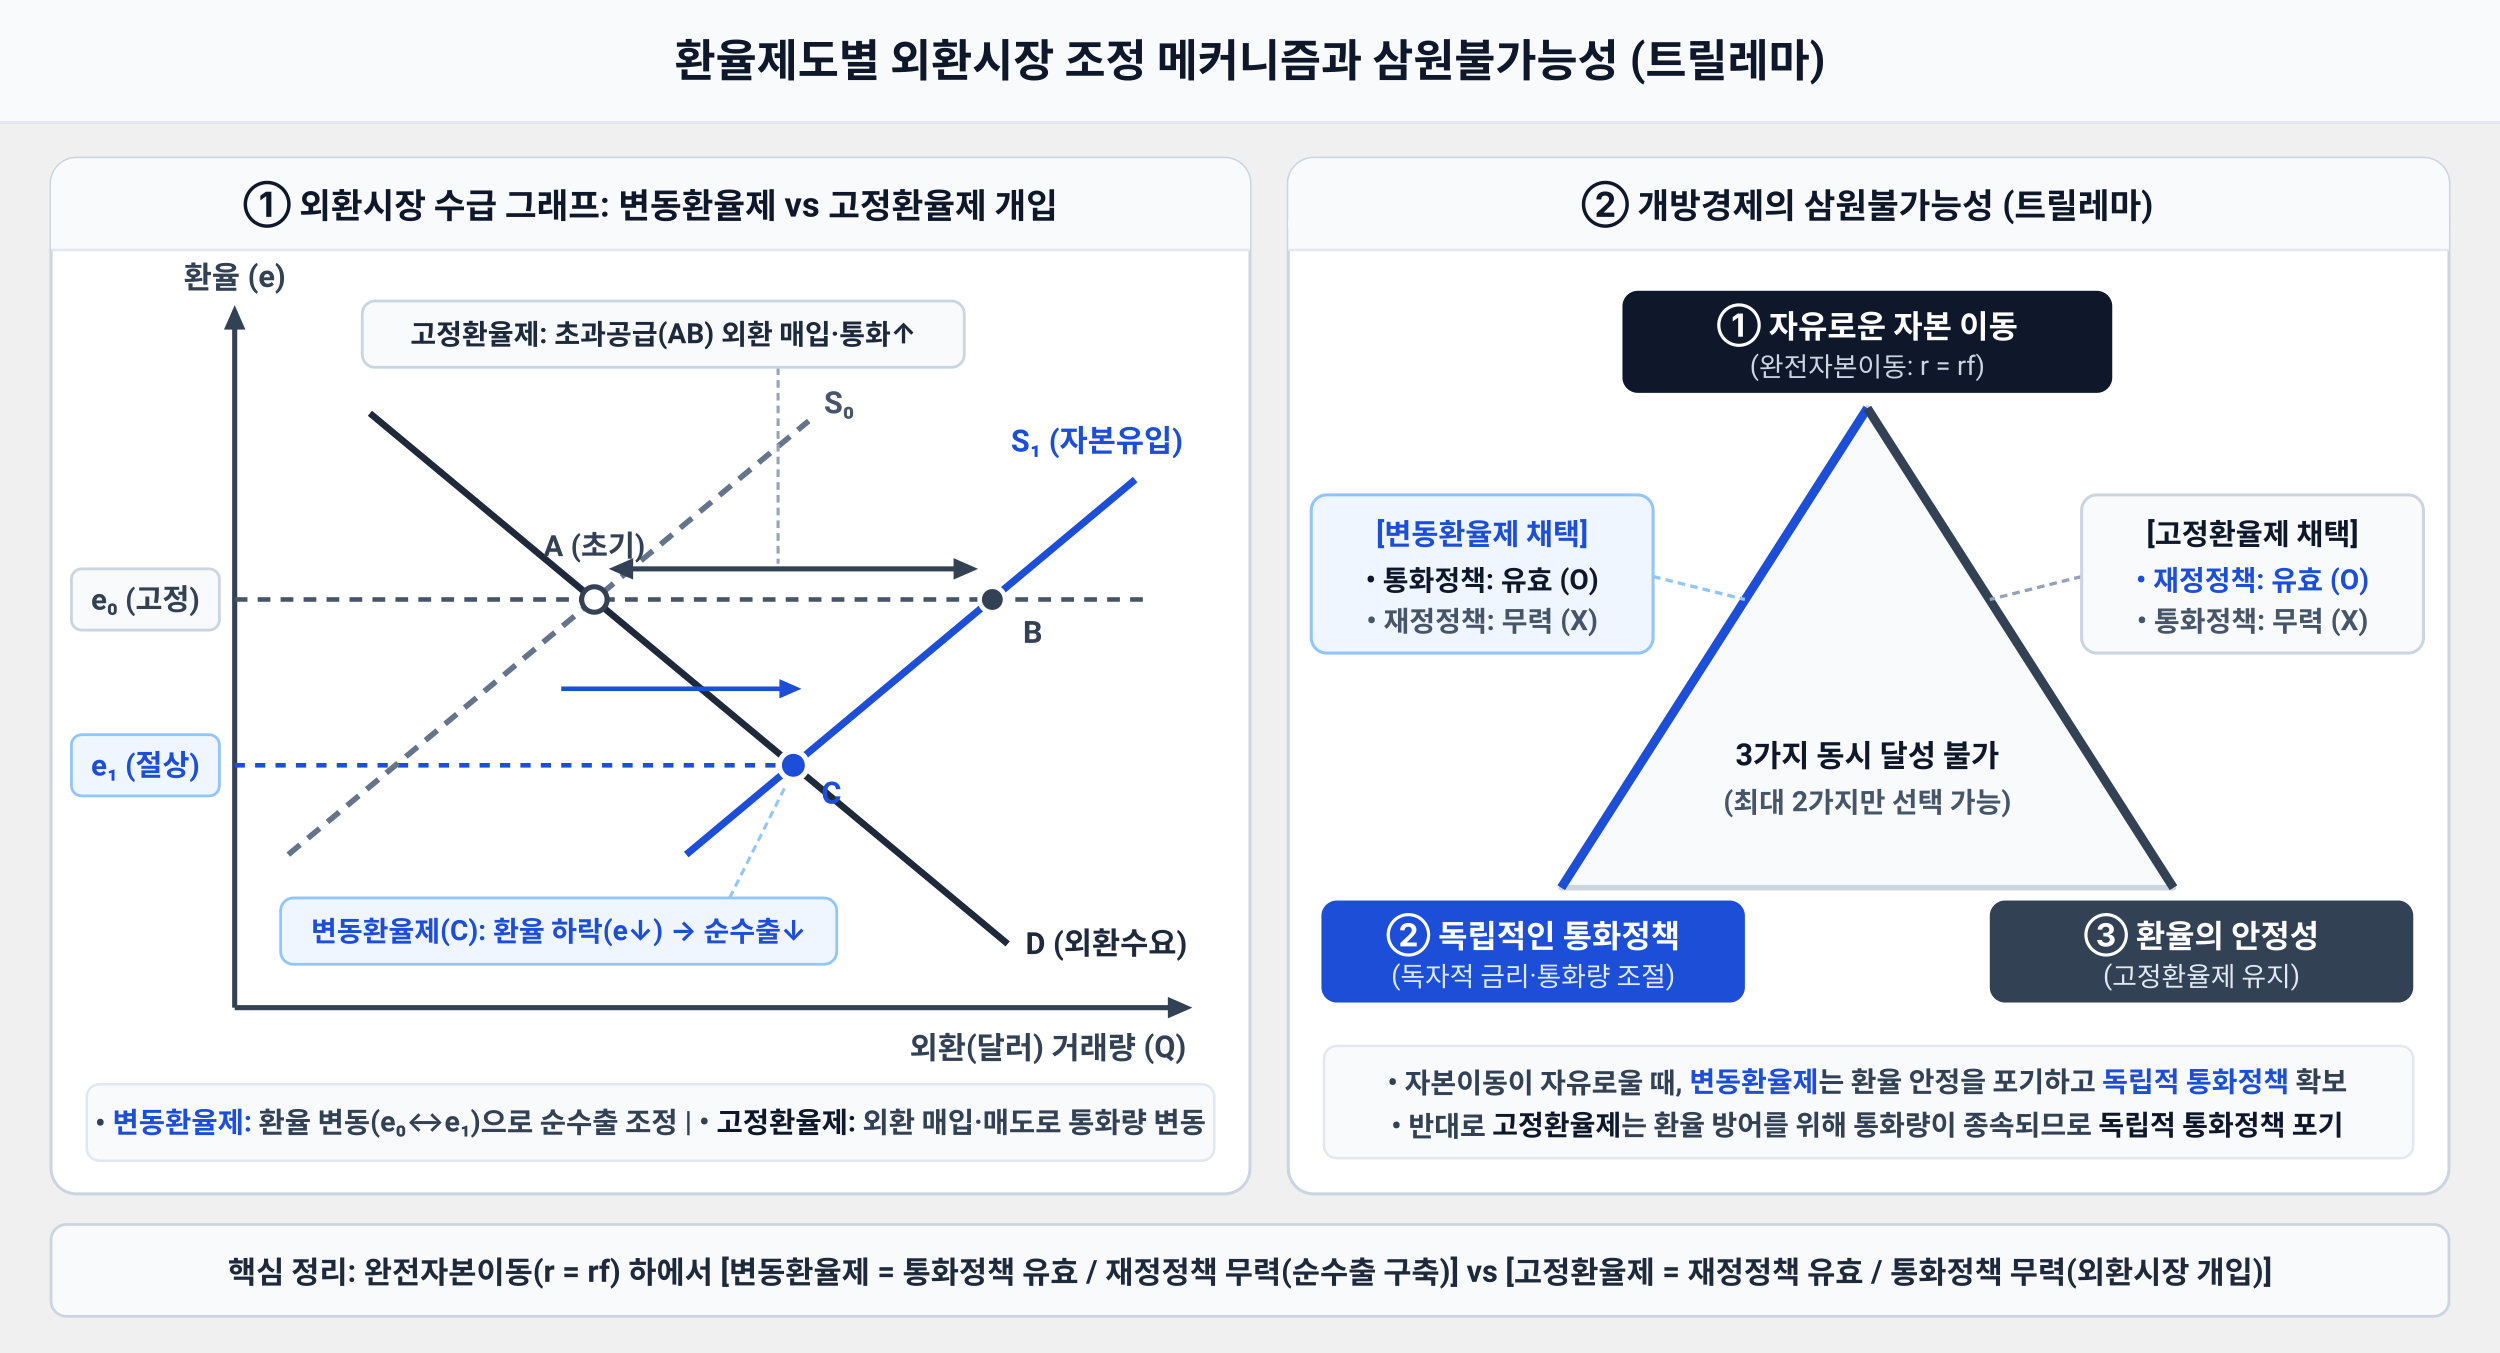
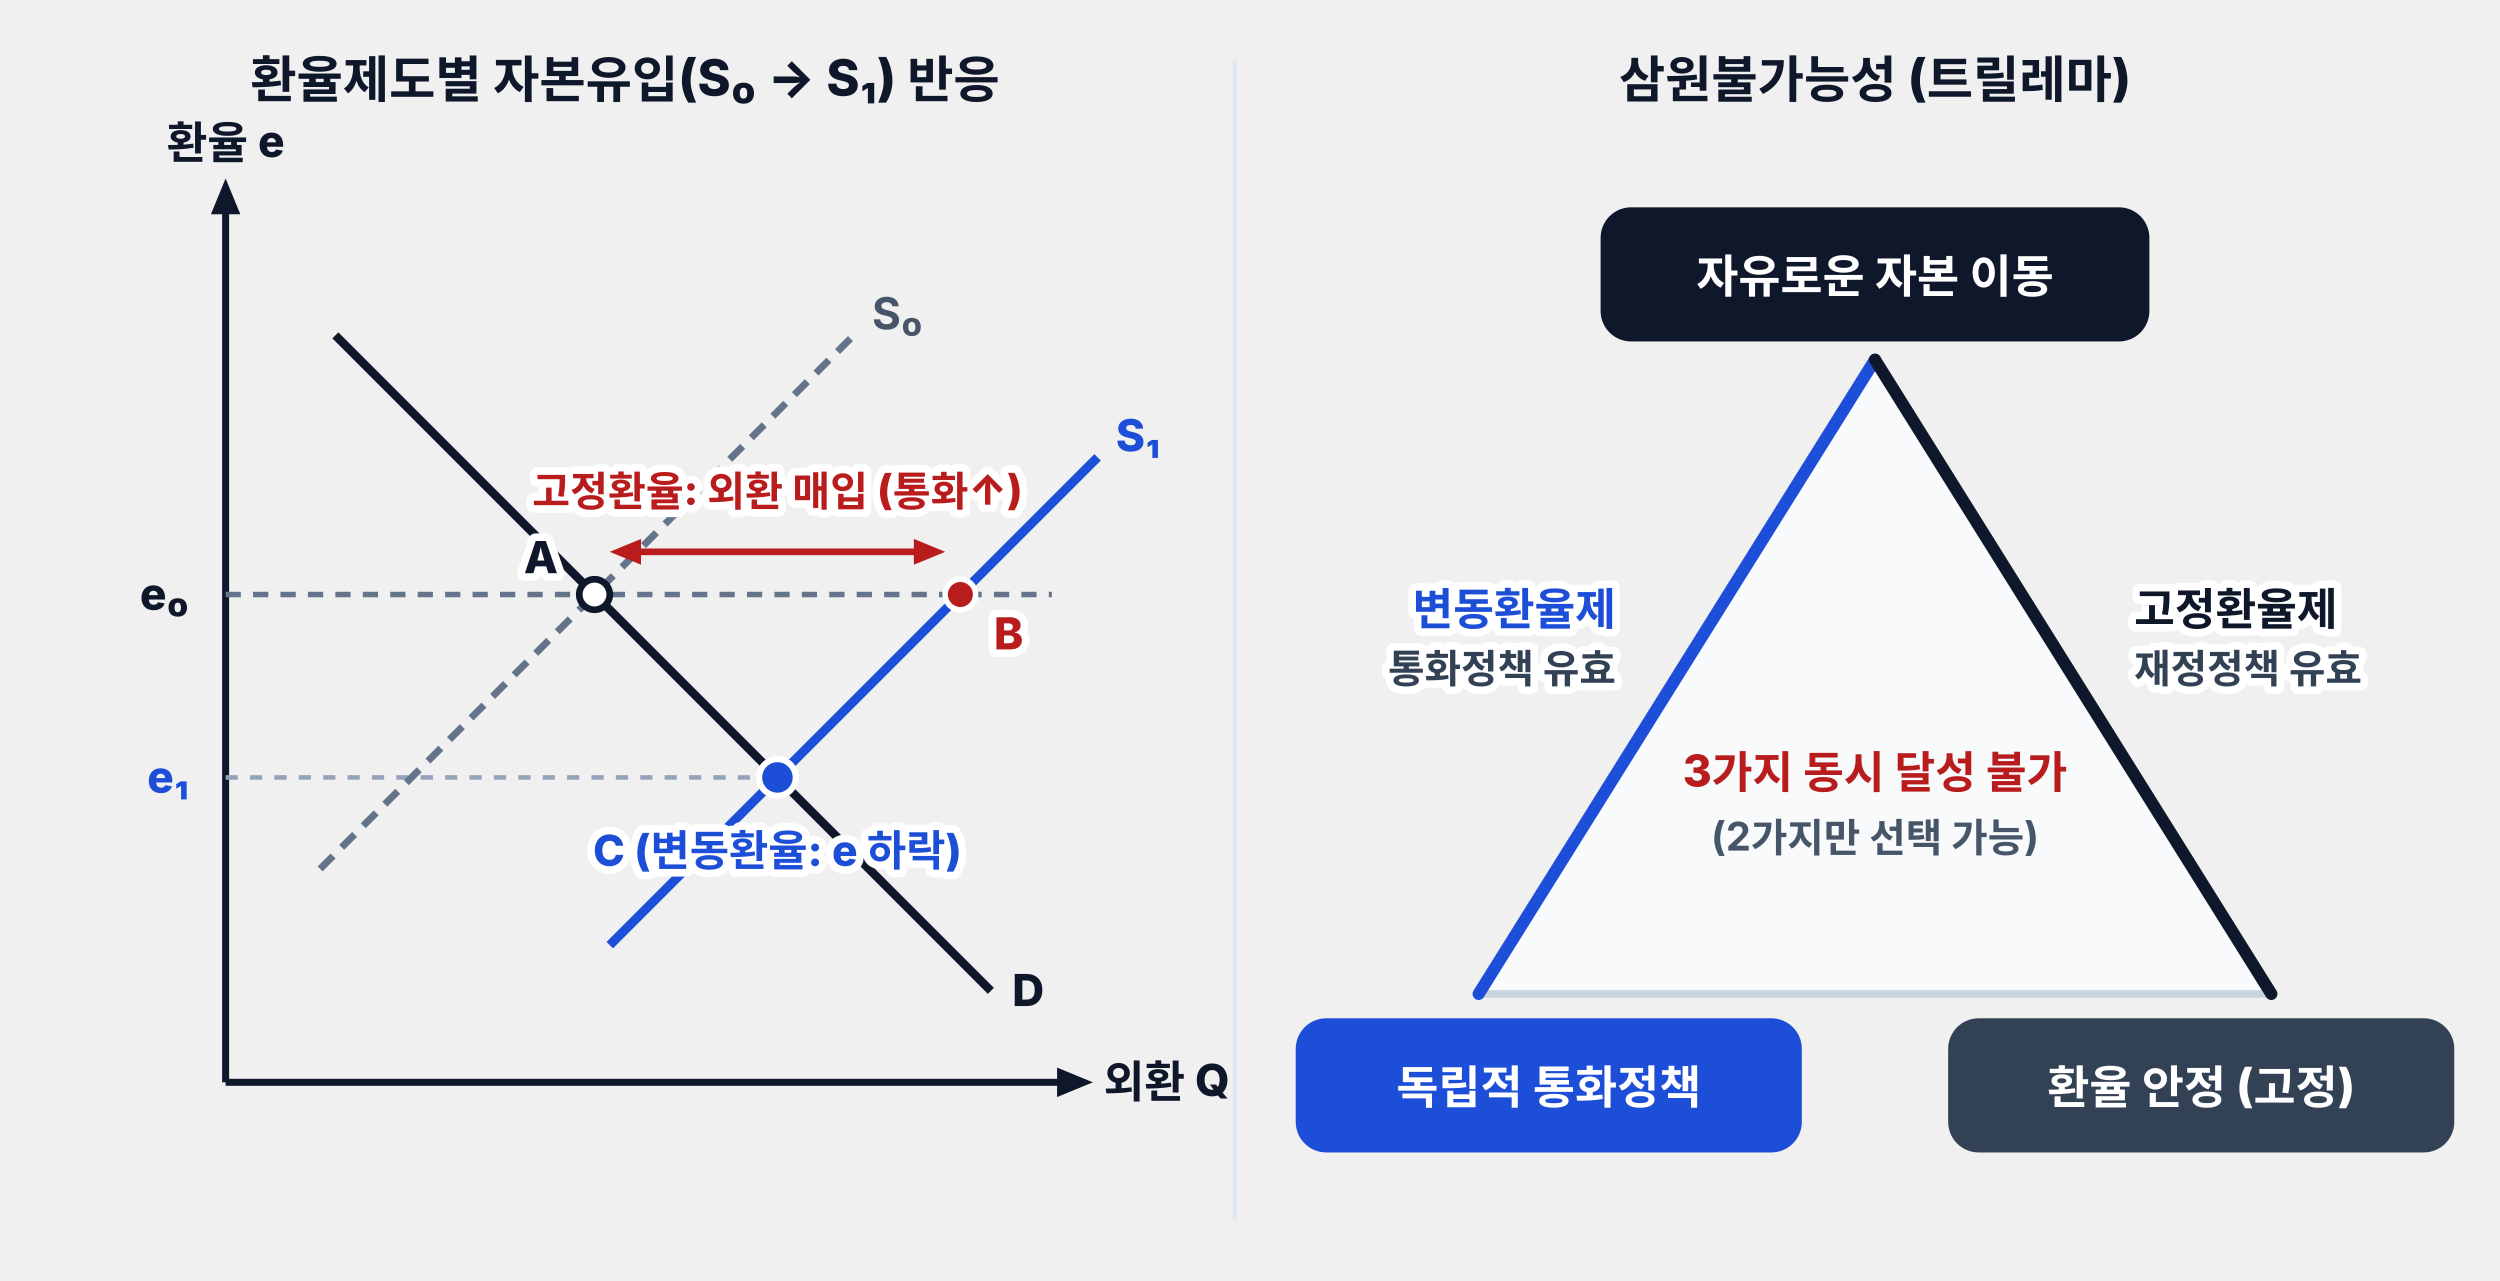
- <svg xmlns="http://www.w3.org/2000/svg" viewBox="0 0 980 530" width="100%" height="100%" style="background:#ffffff; font-family:'Pretendard', -apple-system, BlinkMacSystemFont, 'Segoe UI', Roboto, sans-serif;">
+ <svg xmlns="http://www.w3.org/2000/svg" viewBox="0 0 820 420" width="1230" height="630" style="background:#ffffff; font-family:'Pretendard', -apple-system, BlinkMacSystemFont, 'Apple SD Gothic Neo', sans-serif;">
  <defs>
+     <style>
+       .halo { paint-order: stroke; stroke: #ffffff; stroke-width: 5px; stroke-linejoin: round; }
+     </style>
    <marker id="axis-arr" viewBox="0 0 10 10" refX="6" refY="5" markerWidth="6" markerHeight="6" orient="auto-start-reverse">
-       <path d="M 0 1.5 L 8 5 L 0 8.5 z" fill="#334155" />
+       <path d="M 0 1.5 L 8.5 5 L 0 8.5 z" fill="#0f172a" />
    </marker>
-     <marker id="blue-arr" viewBox="0 0 10 10" refX="6" refY="5" markerWidth="6" markerHeight="6" orient="auto-start-reverse">
-       <path d="M 0 1.5 L 8 5 L 0 8.5 z" fill="#1d4ed8" />
+     <marker id="blue-arr" viewBox="0 0 10 10" refX="6" refY="5" markerWidth="5.5" markerHeight="5.5" orient="auto-start-reverse">
+       <path d="M 0 1.5 L 8.5 5 L 0 8.5 z" fill="#1d4ed8" />
    </marker>
-     <marker id="slate-arr" viewBox="0 0 10 10" refX="6" refY="5" markerWidth="6" markerHeight="6" orient="auto-start-reverse">
-       <path d="M 0 1.5 L 8 5 L 0 8.5 z" fill="#334155" />
+     <marker id="red-arr" viewBox="0 0 10 10" refX="6" refY="5" markerWidth="5.5" markerHeight="5.5" orient="auto-start-reverse">
+       <path d="M 0 1.5 L 8.5 5 L 0 8.5 z" fill="#b91c1c" />
    </marker>
  </defs>
-   <rect x="0" y="0" width="980" height="48" fill="#f8fafc" />
-   <text x="490" y="30" font-size="17.5" font-weight="700" text-anchor="middle" fill="#0f172a">환율제도별 외환시장 조정 메커니즘과 삼원불가능성 (트릴레마)</text>
-   <line x1="0" y1="48" x2="980" y2="48" stroke="#e2e8f0" stroke-width="1.2" />
-   <rect x="20" y="62" width="470" height="406" rx="10" fill="#ffffff" stroke="#cbd5e1" stroke-width="1.2" />
-   <rect x="20" y="62" width="470" height="36" rx="10" fill="#f8fafc" />
-   <path d="M 20 86 L 20 98 L 490 98 L 490 86 Z" fill="#f8fafc" />
-   <line x1="20" y1="98" x2="490" y2="98" stroke="#e2e8f0" stroke-width="1" />
-   <text x="255" y="85" font-size="13.5" font-weight="700" fill="#0f172a" text-anchor="middle">① 외환시장 수급 그래프: 변동환율제 vs 고정환율제 개입</text>
-   <line x1="92" y1="395" x2="465" y2="395" stroke="#334155" stroke-width="2" marker-end="url(#axis-arr)" />
-   <line x1="92" y1="395" x2="92" y2="122" stroke="#334155" stroke-width="2" marker-end="url(#axis-arr)" />
-   <text x="465" y="415" font-size="12" font-weight="700" fill="#334155" text-anchor="end">외환(달러) 거래량 (Q)</text>
-   <text x="92" y="113" font-size="12" font-weight="700" fill="#334155" text-anchor="middle">환율 (e)</text>
-   <line x1="92" y1="235" x2="450" y2="235" stroke="#475569" stroke-width="1.8" stroke-dasharray="5,4" />
-   <rect x="28" y="223" width="58" height="24" rx="4" fill="#f8fafc" stroke="#cbd5e1" stroke-width="1.1" />
-   <text x="57" y="239" font-size="11.5" font-weight="700" fill="#334155" text-anchor="middle">e₀ (고정)</text>
-   <line x1="92" y1="300" x2="311" y2="300" stroke="#1d4ed8" stroke-width="1.8" stroke-dasharray="4,4" />
-   <rect x="28" y="288" width="58" height="24" rx="4" fill="#eff6ff" stroke="#93c5fd" stroke-width="1.1" />
-   <text x="57" y="304" font-size="11.5" font-weight="700" fill="#1d4ed8" text-anchor="middle">e₁ (절상)</text>
-   <line x1="145" y1="162" x2="395" y2="370" stroke="#1e293b" stroke-width="2.6" />
-   <text x="402" y="374" font-size="12" font-weight="700" fill="#1e293b">D (외환수요)</text>
-   <line x1="113" y1="335" x2="317" y2="165" stroke="#64748b" stroke-width="2.2" stroke-dasharray="6,4" />
-   <text x="323" y="162" font-size="12" font-weight="700" fill="#475569">S₀</text>
-   <line x1="269" y1="335" x2="445" y2="188" stroke="#1d4ed8" stroke-width="2.8" />
-   <text x="430" y="177" font-size="12" font-weight="700" fill="#1d4ed8" text-anchor="middle">S₁ (자본유입)</text>
-   <line x1="220" y1="270" x2="312" y2="270" stroke="#1d4ed8" stroke-width="1.8" marker-end="url(#blue-arr)" />
-   <line x1="241" y1="223" x2="381" y2="223" stroke="#334155" stroke-width="2" marker-start="url(#slate-arr)" marker-end="url(#slate-arr)" />
-   <line x1="305" y1="144" x2="305" y2="221" stroke="#94a3b8" stroke-width="1.2" stroke-dasharray="3,2" />
-   <g transform="translate(142, 118)">
-     <rect x="0" y="0" width="236" height="26" rx="5" fill="#f8fafc" stroke="#cbd5e1" stroke-width="1.1" />
-     <text x="118" y="17" font-size="11" font-weight="700" fill="#1e293b" text-anchor="middle">고정환율제: 초과공급(AB) 외환 매입·통화↑</text>
-   </g>
-   <circle cx="233" cy="235" r="5" fill="#ffffff" stroke="#334155" stroke-width="2" />
-   <text x="233" y="218" font-size="11.5" font-weight="700" fill="#334155" text-anchor="middle">A (초기)</text>
-   <circle cx="389" cy="235" r="5" fill="#334155" stroke="#ffffff" stroke-width="1.8" />
-   <text x="401" y="252" font-size="12" font-weight="700" fill="#334155">B</text>
-   <circle cx="311" cy="300" r="5.5" fill="#1d4ed8" stroke="#ffffff" stroke-width="2" />
-   <text x="322" y="315" font-size="12" font-weight="700" fill="#1d4ed8">C</text>
-   <line x1="286" y1="352" x2="308" y2="308" stroke="#93c5fd" stroke-width="1.2" stroke-dasharray="3,2" />
-   <g transform="translate(110, 352)">
-     <rect x="0" y="0" width="218" height="26" rx="5" fill="#eff6ff" stroke="#93c5fd" stroke-width="1.1" />
-     <text x="109" y="17" font-size="11" font-weight="700" fill="#1d4ed8" text-anchor="middle">변동환율제(C): 환율 하락(e↓) → 순수출↓</text>
-   </g>
-   <rect x="34" y="425" width="442" height="30" rx="5" fill="#f8fafc" stroke="#e2e8f0" />
-   <text x="255" y="444" font-size="11.2" font-weight="600" fill="#334155" text-anchor="middle">
-     • <tspan fill="#1d4ed8" font-weight="700">변동환율제:</tspan> 환율 변동(e₀↔︎e₁)으로 순수출 조정  |  • <tspan fill="#0f172a" font-weight="700">고정환율제:</tspan> 외환 매입·매도로 통화량 변동
-   </text>
-   <rect x="505" y="62" width="455" height="406" rx="10" fill="#ffffff" stroke="#cbd5e1" stroke-width="1.2" />
-   <rect x="505" y="62" width="455" height="36" rx="10" fill="#f8fafc" />
-   <path d="M 505 86 L 505 98 L 960 98 L 960 86 Z" fill="#f8fafc" />
-   <line x1="505" y1="98" x2="960" y2="98" stroke="#e2e8f0" stroke-width="1" />
-   <text x="732" y="85" font-size="13.5" font-weight="700" fill="#0f172a" text-anchor="middle">② 개방경제의 삼원불가능성 (트릴레마)</text>
-   <polygon points="732,160 612,348 852,348" fill="#f8fafc" stroke="#cbd5e1" stroke-width="2.2" stroke-linejoin="round" />
-   <line x1="732" y1="160" x2="612" y2="348" stroke="#1d4ed8" stroke-width="3.5" />
-   <line x1="732" y1="160" x2="852" y2="348" stroke="#334155" stroke-width="3.5" />
-   <text x="732" y="300" font-size="12" font-weight="700" fill="#0f172a" text-anchor="middle">3가지 동시 달성 불가</text>
-   <text x="732" y="318" font-size="11" font-weight="600" fill="#475569" text-anchor="middle">(최대 2가지만 선택 가능)</text>
-   <g transform="translate(636, 114)">
-     <rect x="0" y="0" width="192" height="40" rx="6" fill="#0f172a" />
-     <text x="96" y="18" font-size="12.5" font-weight="700" fill="#ffffff" text-anchor="middle">① 자유로운 자본 이동</text>
-     <text x="96" y="33" font-size="10.5" fill="#cbd5e1" text-anchor="middle">(완전자본이동: r = rf)</text>
-   </g>
-   <g transform="translate(518, 353)">
-     <rect x="0" y="0" width="166" height="40" rx="6" fill="#1d4ed8" />
-     <text x="83" y="18" font-size="12.5" font-weight="700" fill="#ffffff" text-anchor="middle">② 독립적인 통화정책</text>
-     <text x="83" y="33" font-size="10.5" fill="#dbeafe" text-anchor="middle">(독자적 금리·통화량 조절)</text>
-   </g>
-   <g transform="translate(780, 353)">
-     <rect x="0" y="0" width="166" height="40" rx="6" fill="#334155" />
-     <text x="83" y="18" font-size="12.5" font-weight="700" fill="#ffffff" text-anchor="middle">③ 환율의 안정성</text>
-     <text x="83" y="33" font-size="10.5" fill="#e2e8f0" text-anchor="middle">(고정환율제 유지)</text>
-   </g>
-   <line x1="648" y1="226" x2="684" y2="235" stroke="#93c5fd" stroke-width="1.3" stroke-dasharray="3,2" />
-   <g transform="translate(514, 194)">
-     <rect x="0" y="0" width="134" height="62" rx="6" fill="#eff6ff" stroke="#93c5fd" stroke-width="1.2" />
-     <text x="67" y="19" font-size="11.5" font-weight="700" fill="#1d4ed8" text-anchor="middle">[변동환율제 채택]</text>
-     <text x="67" y="37" font-size="11" font-weight="700" fill="#0f172a" text-anchor="middle">• 통화정책: 유효 (O)</text>
-     <text x="67" y="53" font-size="11" font-weight="600" fill="#475569" text-anchor="middle">• 재정정책: 무력 (X)</text>
-   </g>
-   <line x1="816" y1="226" x2="780" y2="235" stroke="#94a3b8" stroke-width="1.3" stroke-dasharray="3,2" />
-   <g transform="translate(816, 194)">
-     <rect x="0" y="0" width="134" height="62" rx="6" fill="#f8fafc" stroke="#cbd5e1" stroke-width="1.2" />
-     <text x="67" y="19" font-size="11.5" font-weight="700" fill="#0f172a" text-anchor="middle">[고정환율제 채택]</text>
-     <text x="67" y="37" font-size="11" font-weight="700" fill="#1d4ed8" text-anchor="middle">• 재정정책: 유효 (O)</text>
-     <text x="67" y="53" font-size="11" font-weight="600" fill="#475569" text-anchor="middle">• 통화정책: 무력 (X)</text>
-   </g>
-   <rect x="519" y="410" width="427" height="44" rx="5" fill="#f8fafc" stroke="#e2e8f0" />
-   <text x="732" y="428" font-size="11" font-weight="600" fill="#334155" text-anchor="middle">
-     • 자본이동이 자유로울 때, <tspan fill="#1d4ed8" font-weight="700">변동환율제</tspan>는 환율 안정을 포기하고 <tspan fill="#1d4ed8" font-weight="700">독립적 통화정책</tspan> 확보
-   </text>
-   <text x="732" y="445" font-size="11" font-weight="600" fill="#334155" text-anchor="middle">
-     • 반대로 <tspan fill="#0f172a" font-weight="700">고정환율제</tspan>는 환율 방어를 위해 통화량이 종속되므로 <tspan fill="#0f172a" font-weight="700">독립적 통화정책 포기</tspan>
-   </text>
-   <rect x="20" y="480" width="940" height="36" rx="6" fill="#f8fafc" stroke="#cbd5e1" stroke-width="1.1" />
-   <text x="490" y="503" font-size="12" font-weight="600" fill="#1e293b" text-anchor="middle">
-     핵심 정리: 완전자본이동(r = rf) 하에서  [변동환율제 = 통화정책 유효 / 재정정책 무력(순수출 구축)]  vs  [고정환율제 = 재정정책 유효 / 통화정책 무력(외환시장 개입)]
-   </text>
+   <line x1="405" y1="20" x2="405" y2="400" stroke="#e2e8f0" stroke-width="1.5" />
+   <text x="205" y="32" font-size="16.5" font-weight="800" fill="#0f172a" text-anchor="middle">환율제도별 자본유입(S₀ → S₁) 반응</text>
+   <line x1="74" y1="355" x2="355" y2="355" stroke="#0f172a" stroke-width="2.3" marker-end="url(#axis-arr)" />
+   <line x1="74" y1="355" x2="74" y2="62" stroke="#0f172a" stroke-width="2.3" marker-end="url(#axis-arr)" />
+   <text x="362" y="360" font-size="14.5" font-weight="800" fill="#0f172a">외환 Q</text>
+   <text x="74" y="52" font-size="14.5" font-weight="800" fill="#0f172a" text-anchor="middle">환율 e</text>
+   <line x1="74" y1="195" x2="345" y2="195" stroke="#64748b" stroke-width="1.8" stroke-dasharray="5,4" />
+   <line x1="74" y1="255" x2="255" y2="255" stroke="#94a3b8" stroke-width="1.5" stroke-dasharray="4,4" />
+   <text x="62" y="200" font-size="14.5" font-weight="800" fill="#0f172a" text-anchor="end">e₀</text>
+   <text x="62" y="260" font-size="14.5" font-weight="800" fill="#1d4ed8" text-anchor="end">e₁</text>
+   <line x1="110" y1="110" x2="325" y2="325" stroke="#0f172a" stroke-width="2.8" />
+   <text x="332" y="330" font-size="14.5" font-weight="800" fill="#0f172a">D</text>
+   <line x1="105" y1="285" x2="280" y2="110" stroke="#64748b" stroke-width="2.3" stroke-dasharray="6,4" />
+   <text x="286" y="108" font-size="14.5" font-weight="700" fill="#475569">S₀</text>
+   <line x1="200" y1="310" x2="360" y2="150" stroke="#1d4ed8" stroke-width="3" />
+   <text x="366" y="148" font-size="14.5" font-weight="800" fill="#1d4ed8">S₁</text>
+   <line x1="203" y1="181" x2="307" y2="181" stroke="#b91c1c" stroke-width="2.2" marker-start="url(#red-arr)" marker-end="url(#red-arr)" />
+   <text x="255" y="166" font-size="13.5" font-weight="800" fill="#b91c1c" text-anchor="middle" class="halo">고정환율: 외환 매입 (통화↑)</text>
+   <circle cx="195" cy="195" r="5" fill="#ffffff" stroke="#0f172a" stroke-width="2.2" />
+   <text x="183" y="188" font-size="14.5" font-weight="800" fill="#0f172a" text-anchor="end" class="halo">A</text>
+   <circle cx="315" cy="195" r="5" fill="#b91c1c" stroke="#ffffff" stroke-width="1.8" />
+   <text x="326" y="213" font-size="14.5" font-weight="800" fill="#b91c1c" class="halo">B</text>
+   <circle cx="255" cy="255" r="6" fill="#1d4ed8" stroke="#ffffff" stroke-width="2" />
+   <text x="255" y="284" font-size="14" font-weight="800" fill="#1d4ed8" text-anchor="middle" class="halo">C (변동환율: e 하락)</text>
+   <text x="615" y="32" font-size="16.5" font-weight="800" fill="#0f172a" text-anchor="middle">삼원불가능성 (트릴레마)</text>
+   <polygon points="615,118 485,326 745,326" fill="#f8fafc" stroke="#cbd5e1" stroke-width="2.5" stroke-linejoin="round" />
+   <line x1="615" y1="118" x2="485" y2="326" stroke="#1d4ed8" stroke-width="4" stroke-linecap="round" />
+   <line x1="615" y1="118" x2="745" y2="326" stroke="#0f172a" stroke-width="4" stroke-linecap="round" />
+   <text x="615" y="258" font-size="14.5" font-weight="800" fill="#b91c1c" text-anchor="middle">3가지 동시 달성 불가</text>
+   <text x="615" y="279" font-size="13" font-weight="700" fill="#475569" text-anchor="middle">(2가지만 선택 가능)</text>
+   <text x="530" y="205" font-size="14.5" font-weight="800" fill="#1d4ed8" text-anchor="end" class="halo">변동환율제</text>
+   <text x="530" y="224" font-size="13" font-weight="700" fill="#334155" text-anchor="end" class="halo">통화정책 유효</text>
+   <text x="700" y="205" font-size="14.5" font-weight="800" fill="#0f172a" class="halo">고정환율제</text>
+   <text x="700" y="224" font-size="13" font-weight="700" fill="#334155" class="halo">재정정책 유효</text>
+   <rect x="525" y="68" width="180" height="44" rx="10" fill="#0f172a" />
+   <text x="615" y="96" font-size="15" font-weight="800" fill="#ffffff" text-anchor="middle">자유로운 자본 이동</text>
+   <rect x="425" y="334" width="166" height="44" rx="10" fill="#1d4ed8" />
+   <text x="508" y="362" font-size="15" font-weight="800" fill="#ffffff" text-anchor="middle">독립적 통화정책</text>
+   <rect x="639" y="334" width="166" height="44" rx="10" fill="#334155" />
+   <text x="722" y="362" font-size="15" font-weight="800" fill="#ffffff" text-anchor="middle">환율 안정 (고정)</text>
</svg>
